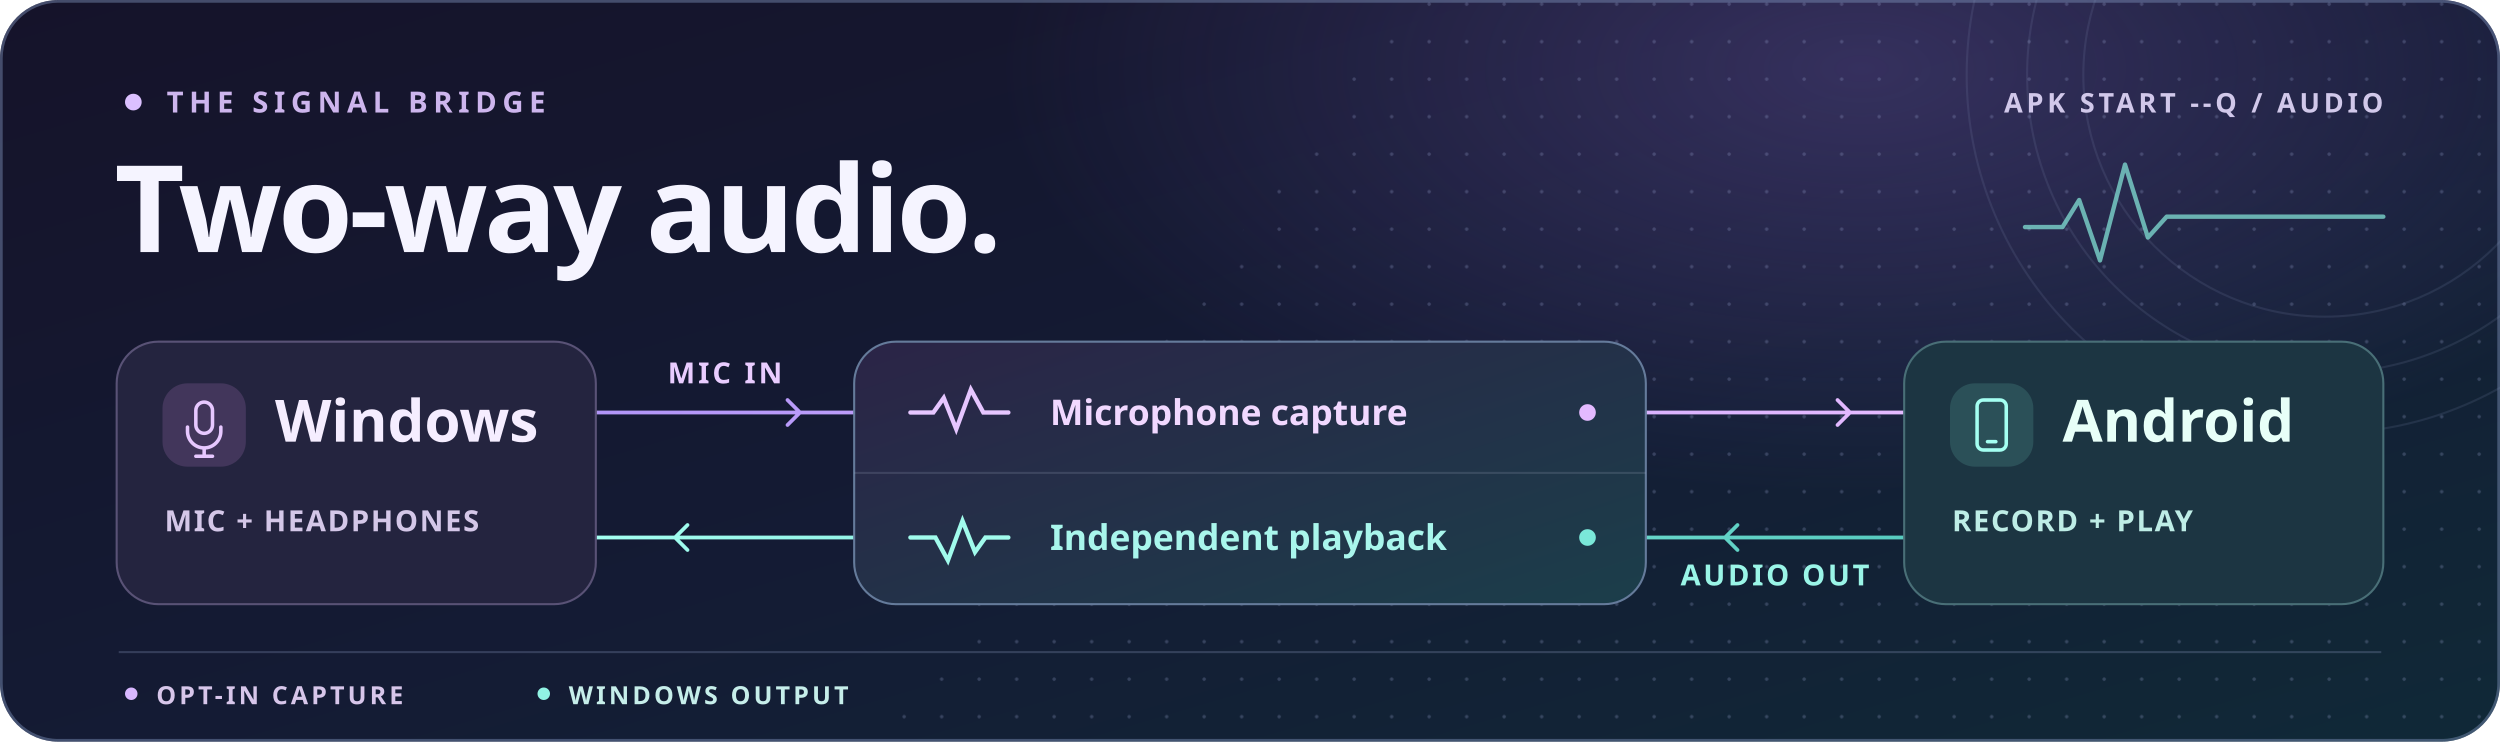
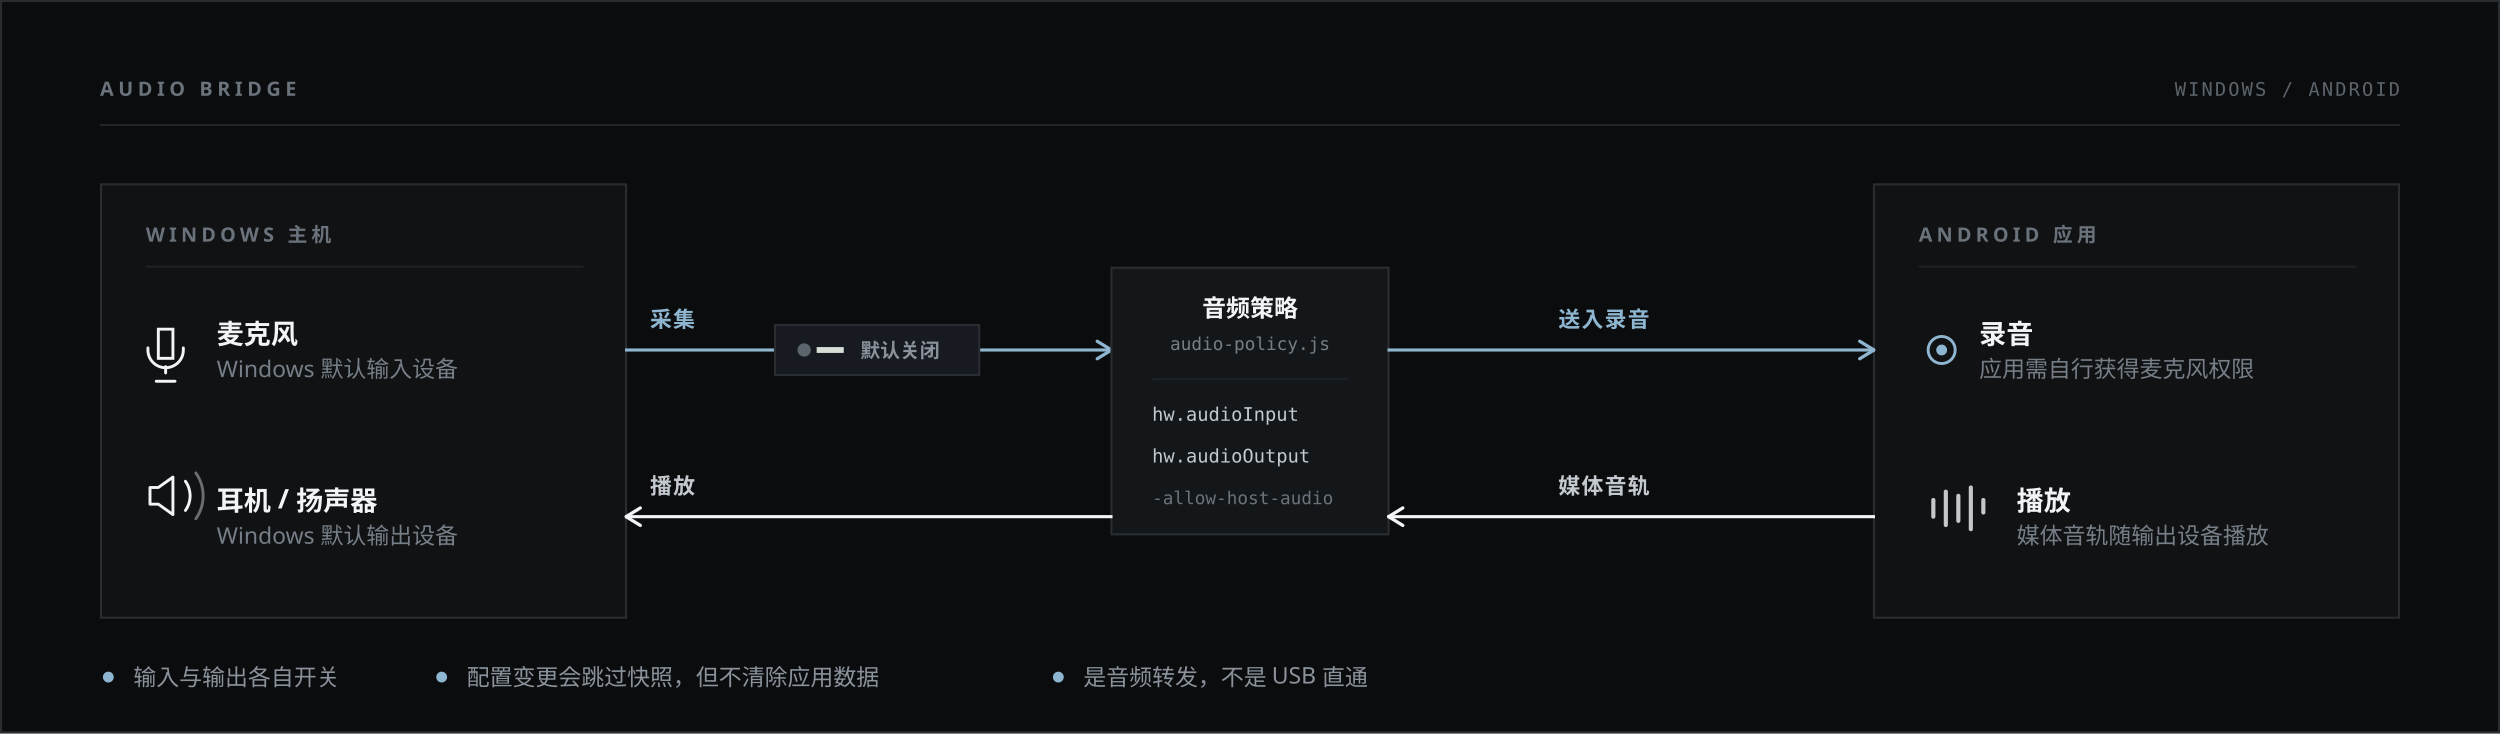
- <svg xmlns="http://www.w3.org/2000/svg" width="1200" height="356" viewBox="0 0 1200 356" role="img" aria-labelledby="title desc">
+ <svg xmlns="http://www.w3.org/2000/svg" width="1200" height="352" viewBox="0 0 1200 352" role="img" aria-labelledby="t d">
  <defs>
-     <linearGradient id="surface" x1="0" y1="0" x2="1" y2="1">
-       <stop stop-color="#15132A" />
-       <stop offset=".53" stop-color="#141B34" />
-       <stop offset="1" stop-color="#102937" />
-     </linearGradient>
-     <linearGradient id="bridge" x1="0" y1="0" x2="1" y2="1">
-       <stop stop-color="#2B2447" />
-       <stop offset="1" stop-color="#1B3E4A" />
-     </linearGradient>
-     <linearGradient id="mic" gradientUnits="userSpaceOnUse" x1="285" y1="0" x2="915" y2="0">
-       <stop stop-color="#B195F8" />
-       <stop offset="1" stop-color="#E4BAFF" />
-     </linearGradient>
-     <linearGradient id="play" gradientUnits="userSpaceOnUse" x1="285" y1="0" x2="915" y2="0">
-       <stop stop-color="#A4FFF1" />
-       <stop offset="1" stop-color="#57CBBF" />
-     </linearGradient>
-     <radialGradient id="halo">
-       <stop stop-color="#8064BF" stop-opacity=".31" />
-       <stop offset="1" stop-color="#8064BF" stop-opacity="0" />
-     </radialGradient>
-     <pattern id="dots" width="18" height="18" patternUnits="userSpaceOnUse">
-       <circle cx="2" cy="2" r=".85" fill="#9BA7D3" opacity=".25" />
-     </pattern>
    <clipPath id="frame">
-       <rect width="1200" height="356" rx="28" />
+       <rect width="1200" height="352" />
    </clipPath>
+     <marker id="ag" viewBox="0 0 10 10" refX="8.5" refY="5" markerWidth="7" markerHeight="7" orient="auto-start-reverse">
+       <path d="M1.5 1l6.5 4-6.5 4" fill="none" stroke="#8FB6D0" stroke-width="1.5" stroke-linecap="round" stroke-linejoin="round" />
+     </marker>
+     <marker id="ak" viewBox="0 0 10 10" refX="8.5" refY="5" markerWidth="7" markerHeight="7" orient="auto-start-reverse">
+       <path d="M1.5 1l6.5 4-6.5 4" fill="none" stroke="#F2F4F5" stroke-width="1.5" stroke-linecap="round" stroke-linejoin="round" />
+     </marker>
  </defs>
-   <g clip-path="url(#frame)" font-family="Segoe UI, system-ui, sans-serif">
-     <rect width="1200" height="356" fill="url(#surface)" />
-     <ellipse cx="893" cy="33" rx="410" ry="204" fill="url(#halo)" />
-     <path d="M675 0h525v356H423Z" fill="url(#dots)" />
-     <g fill="none" stroke="#818BB0" stroke-opacity=".16">
-       <circle cx="1116" cy="36" r="116" />
-       <circle cx="1116" cy="36" r="143" />
-       <circle cx="1116" cy="36" r="172" />
+   <g clip-path="url(#frame)">
+     <rect width="1200" height="352" fill="#0B0C0D" />
+     <g font-family="Segoe UI, Microsoft YaHei, PingFang SC, Noto Sans SC, system-ui, sans-serif">
+       <text x="48" y="46" fill="#6A727B" font-size="9.5" font-weight="700" letter-spacing="2.2">AUDIO BRIDGE</text>
+       <text x="1152" y="46" text-anchor="end" fill="#5C646C" font-family="Cascadia Mono, Consolas, monospace" font-size="9" letter-spacing="1">WINDOWS / ANDROID</text>
+       <path d="M48 60h1104" stroke="#22262A" stroke-width="1" />
+       <rect x="48.5" y="88.5" width="252" height="208" fill="#141719" fill-opacity=".6" stroke="#282D32" />
+       <text x="70" y="116" fill="#6A727B" font-size="9.5" font-weight="700" letter-spacing="2">WINDOWS 主机</text>
+       <path d="M70 128h210" stroke="#1E2226" />
+       <g fill="none" stroke="#F2F4F5" stroke-width="1.4" stroke-linecap="round">
+         <rect x="76" y="158" width="7" height="14" />
+         <path d="M71 167v1a8.5 8.5 0 0 0 17 0v-1M79.5 176v3M75 183h9" />
+       </g>
+       <text x="104" y="165" fill="#F2F4F5" font-size="13" font-weight="600">麦克风</text>
+       <text x="104" y="181" fill="#767E87" font-size="11">Windows 默认输入设备</text>
+       <g fill="none" stroke="#F2F4F5" stroke-width="1.4" stroke-linejoin="round">
+         <path d="M72 238v4h4l7 5v-18l-7 5h-4z" />
+         <path d="M89 231a12 12 0 0 1 0 14" stroke-linecap="round" />
+         <path d="M94 227a19 19 0 0 1 0 22" stroke-linecap="round" opacity=".4" />
+       </g>
+       <text x="104" y="245" fill="#F2F4F5" font-size="13" font-weight="600">耳机 / 扬声器</text>
+       <text x="104" y="261" fill="#767E87" font-size="11">Windows 默认输出设备</text>
+       <rect x="899.5" y="88.5" width="252" height="208" fill="#141719" fill-opacity=".6" stroke="#282D32" />
+       <text x="921" y="116" fill="#6A727B" font-size="9.5" font-weight="700" letter-spacing="2">ANDROID 应用</text>
+       <path d="M921 128h210" stroke="#1E2226" />
+       <circle cx="932" cy="168" r="6.5" fill="none" stroke="#8FB6D0" stroke-width="1.4" />
+       <circle cx="932" cy="168" r="2.6" fill="#8FB6D0" />
+       <text x="950" y="165" fill="#F2F4F5" font-size="13" font-weight="600">录音</text>
+       <text x="950" y="181" fill="#767E87" font-size="11">应用需自行获得麦克风权限</text>
+       <g stroke="#F2F4F5" stroke-width="2" stroke-linecap="round" opacity=".8">
+         <path d="M928 248v-8M934 252v-16M940 250v-12M946 254v-20M952 246v-6" />
+       </g>
+       <text x="968" y="245" fill="#F2F4F5" font-size="13" font-weight="600">播放</text>
+       <text x="968" y="261" fill="#767E87" font-size="11">媒体音轨随输出设备播放</text>
+       <path d="M300 168h72" stroke="#8FB6D0" stroke-width="1.5" />
+       <path d="M470 168h64" stroke="#8FB6D0" stroke-width="1.5" marker-end="url(#ag)" />
+       <text x="312" y="157" fill="#8FB6D0" font-size="10.5" font-weight="600" letter-spacing=".6">采集</text>
+       <g transform="translate(372 156)">
+         <rect width="98" height="24" fill="#171B21" stroke="#282D32" />
+         <circle cx="14" cy="12" r="3.2" fill="#5C646C" />
+         <rect x="20" y="10.6" width="13" height="2.8" fill="#D6DCD6" />
+         <text x="41" y="15.6" fill="#8A929B" font-size="9.5" font-weight="600">默认关闭</text>
+       </g>
+       <rect x="533.5" y="128.5" width="133" height="128" fill="#141719" stroke="#282D32" />
+       <text x="600" y="152" text-anchor="middle" fill="#F2F4F5" font-size="11.5" font-weight="700">音频策略</text>
+       <text x="600" y="168" text-anchor="middle" fill="#767E87" font-family="Cascadia Mono, Consolas, monospace" font-size="8.5">audio-policy.js</text>
+       <path d="M553 182h94" stroke="#1E2226" />
+       <text x="553" y="202" fill="#C3C9CF" font-family="Cascadia Mono, Consolas, monospace" font-size="9">hw.audioInput</text>
+       <text x="553" y="222" fill="#C3C9CF" font-family="Cascadia Mono, Consolas, monospace" font-size="9">hw.audioOutput</text>
+       <text x="553" y="242" fill="#6A727B" font-family="Cascadia Mono, Consolas, monospace" font-size="8.5">-allow-host-audio</text>
+       <path d="M666 168h234" stroke="#8FB6D0" stroke-width="1.5" marker-end="url(#ag)" />
+       <text x="748" y="157" fill="#8FB6D0" font-size="10.5" font-weight="600" letter-spacing=".6">送入录音</text>
+       <path d="M900 248H666" stroke="#F2F4F5" stroke-width="1.5" marker-end="url(#ak)" />
+       <path d="M534 248H300" stroke="#F2F4F5" stroke-width="1.5" marker-end="url(#ak)" />
+       <text x="748" y="237" fill="#C3C9CF" font-size="10.5" font-weight="600" letter-spacing=".6">媒体音轨</text>
+       <text x="312" y="237" fill="#C3C9CF" font-size="10.5" font-weight="600" letter-spacing=".6">播放</text>
+       <g font-size="11" fill="#8A929B">
+         <circle cx="52" cy="325" r="2.6" fill="#8FB6D0" />
+         <text x="64" y="329">输入与输出各自开关</text>
+         <circle cx="212" cy="325" r="2.6" fill="#8FB6D0" />
+         <text x="224" y="329">配置变更会跳过快照，但不清除应用数据</text>
+         <circle cx="508" cy="325" r="2.6" fill="#8FB6D0" />
+         <text x="520" y="329">是音频转发，不是 USB 直通</text>
+       </g>
    </g>
-     <rect x=".65" y=".65" width="1198.7" height="354.7" rx="27.35" fill="none" stroke="#8195BD" stroke-opacity=".44" stroke-width="1.3" />
-     <circle cx="64" cy="49" r="4" fill="#DBC0FF" />
-     <text x="80" y="54" fill="#CDB5ED" font-size="14" font-weight="700" letter-spacing="2.7">THE SIGNAL BRIDGE</text>
-     <text x="1144" y="54" text-anchor="end" fill="#D1C8EA" font-size="13" font-weight="650" letter-spacing="1.8">APK START --Q / AUDIO</text>
-     <text x="55" y="121" fill="#F5F4FF" font-size="58" font-weight="750" letter-spacing="-1.8">Two-way audio.</text>
-     <path d="M972 109h18l8-13 10 29 12-46 11 35 9-10h104" fill="none" stroke="#88EDDE" stroke-width="2.1" stroke-linecap="round" stroke-linejoin="round" opacity=".7" />
-     <g fill="none" stroke-width="1.8" stroke-linecap="round" stroke-linejoin="round">
-       <path d="M286 198h124m380 0h124m-536-6 6 6-6 6m504-12 6 6-6 6" stroke="url(#mic)" />
-       <path d="M410 258H286m628 0H790m-460-6-6 6 6 6m504-12-6 6 6 6" stroke="url(#play)" />
-     </g>
-     <text x="348" y="184" text-anchor="middle" fill="#E9CCFF" font-size="14" font-weight="700" letter-spacing="1.4">MIC IN</text>
-     <text x="852" y="281" text-anchor="middle" fill="#9AF5E7" font-size="14" font-weight="700" letter-spacing="1.25">AUDIO OUT</text>
-     <g transform="translate(56 164)">
-       <rect width="230" height="126" rx="20" fill="#24243F" stroke="#595276" />
-       <rect x="22" y="20" width="40" height="40" rx="12" fill="#42365B" />
-       <g fill="none" stroke="#E7C8FF" stroke-width="1.7" stroke-linecap="round">
-         <rect x="38" y="29" width="8" height="15" rx="4" />
-         <path d="M34 41v2a8 8 0 0 0 16 0v-2m-8 10v4m-4 0h8" />
-       </g>
-       <text x="76" y="48" fill="#F5EDFF" font-size="28" font-weight="700">Windows</text>
-       <text x="23" y="91" fill="#D4C7E8" font-size="14" font-weight="600" letter-spacing=".8">MIC + HEADPHONES</text>
-     </g>
-     <g transform="translate(410 164)">
-       <rect width="380" height="126" rx="20" fill="url(#bridge)" stroke="#657B9B" />
-       <path d="M0 63h380" stroke="#9CA9C2" stroke-opacity=".2" />
-       <g transform="translate(27 34)" fill="none" stroke="#E6C6FF" stroke-width="2.1" stroke-linecap="round">
-         <path d="M0 0h11l5-7 6 15 7-19 6 11h12" />
-       </g>
-       <g transform="translate(74 94)" fill="none" stroke="#A1FBEC" stroke-width="2.1" stroke-linecap="round">
-         <path d="M0 0h-11l-5 7-6-15-7 19-6-11h-12" />
-       </g>
-       <text x="94" y="40" fill="#F1D8FF" font-size="17" font-weight="650">Microphone capture</text>
-       <text x="94" y="100" fill="#A9F6EC" font-size="17" font-weight="650">Independent playback</text>
-       <circle cx="352" cy="34" r="4" fill="#E4BAFF" />
-       <circle cx="352" cy="94" r="4" fill="#7AE8D9" />
-     </g>
-     <g transform="translate(914 164)">
-       <rect width="230" height="126" rx="20" fill="#1C3542" stroke="#496F77" />
-       <rect x="22" y="20" width="40" height="40" rx="12" fill="#2B5058" />
-       <g fill="none" stroke="#A4FFF1" stroke-width="1.7" stroke-linecap="round" stroke-linejoin="round">
-         <rect x="35" y="28" width="14" height="24" rx="3" />
-         <path d="M40 48h4" />
-       </g>
-       <text x="76" y="48" fill="#E7FFF8" font-size="28" font-weight="700">Android</text>
-       <text x="23" y="91" fill="#BEEDE6" font-size="14" font-weight="600" letter-spacing=".8">RECORD + PLAY</text>
-     </g>
-     <path d="M57 313h1086" stroke="#8492B4" stroke-opacity=".3" />
-     <circle cx="63" cy="333" r="3" fill="#D8B7FF" />
-     <text x="75" y="338" fill="#D7C6EA" font-size="12" font-weight="650" letter-spacing="1.5">OPT-IN CAPTURE</text>
-     <circle cx="261" cy="333" r="3" fill="#91F3E4" />
-     <text x="273" y="338" fill="#C6EEEA" font-size="12" font-weight="650" letter-spacing="1.5">WINDOWS OUTPUT</text>
+     <rect x=".5" y=".5" width="1199" height="351" fill="none" stroke="#282D32" />
  </g>
</svg>
